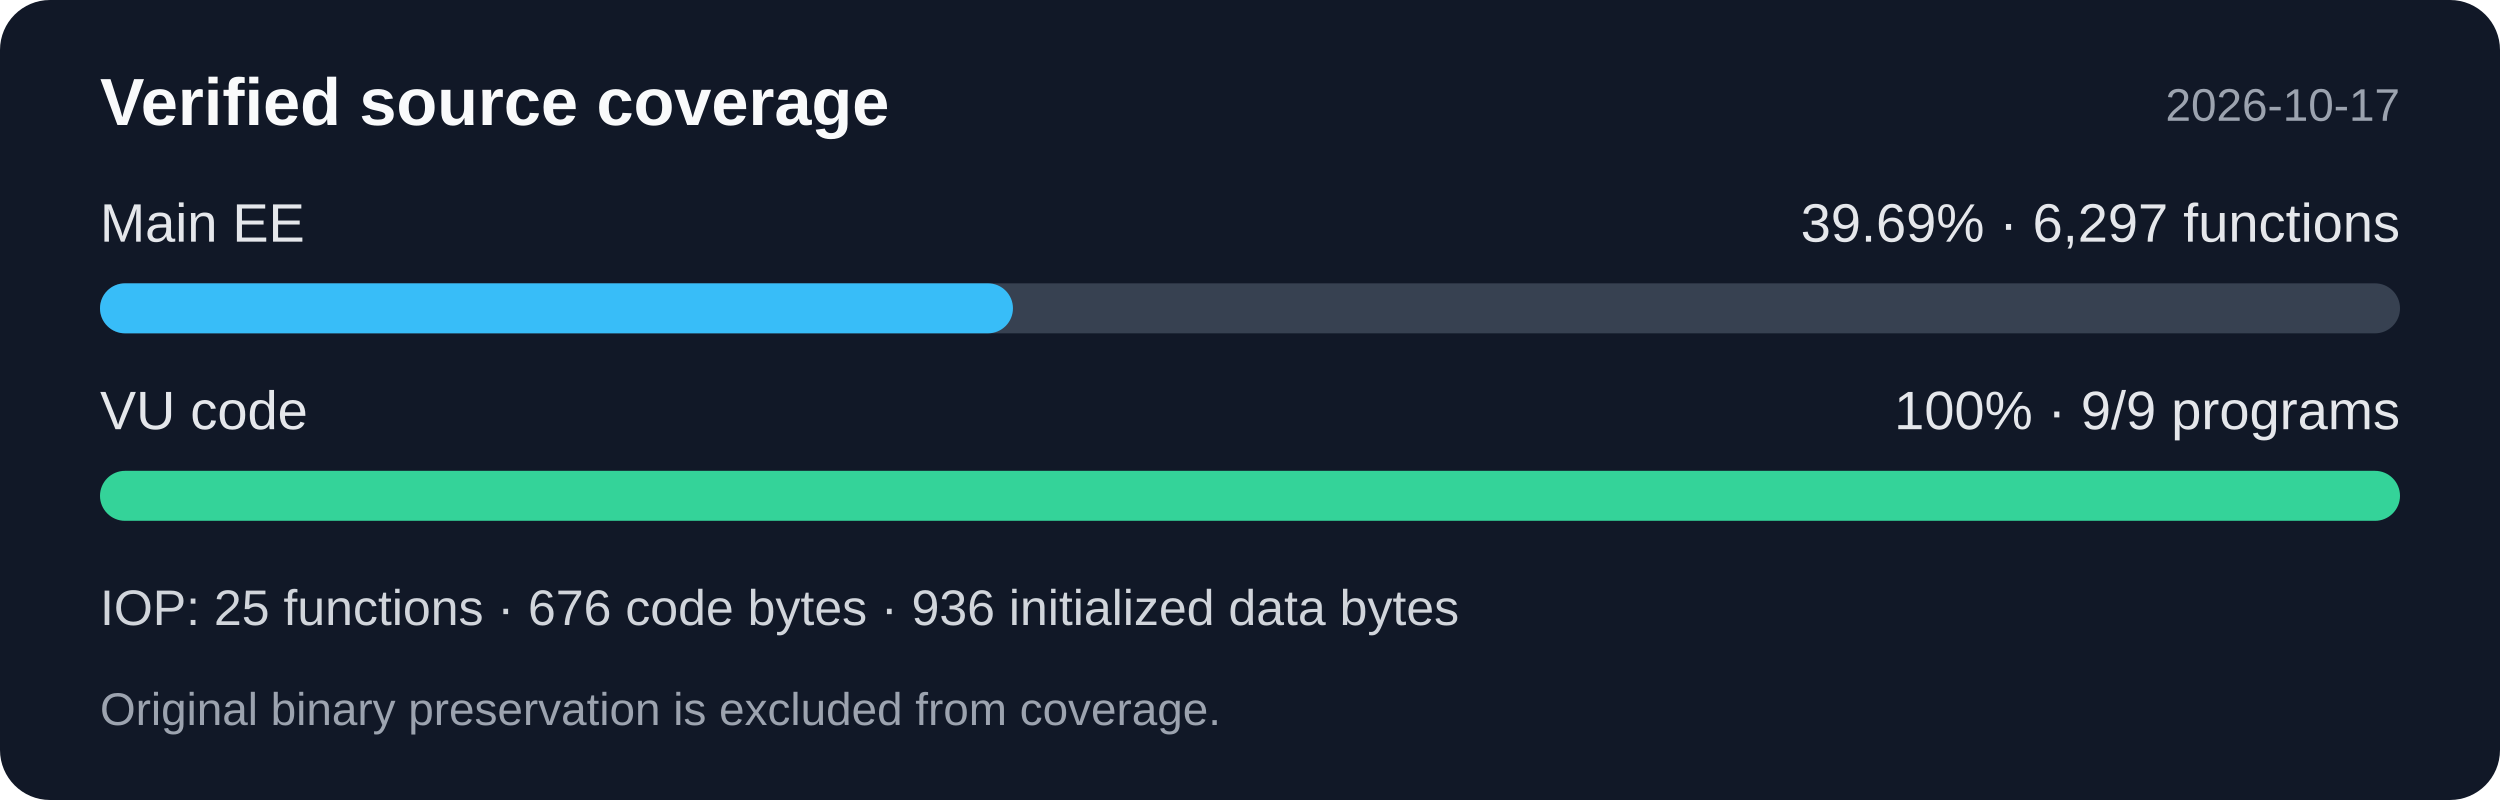
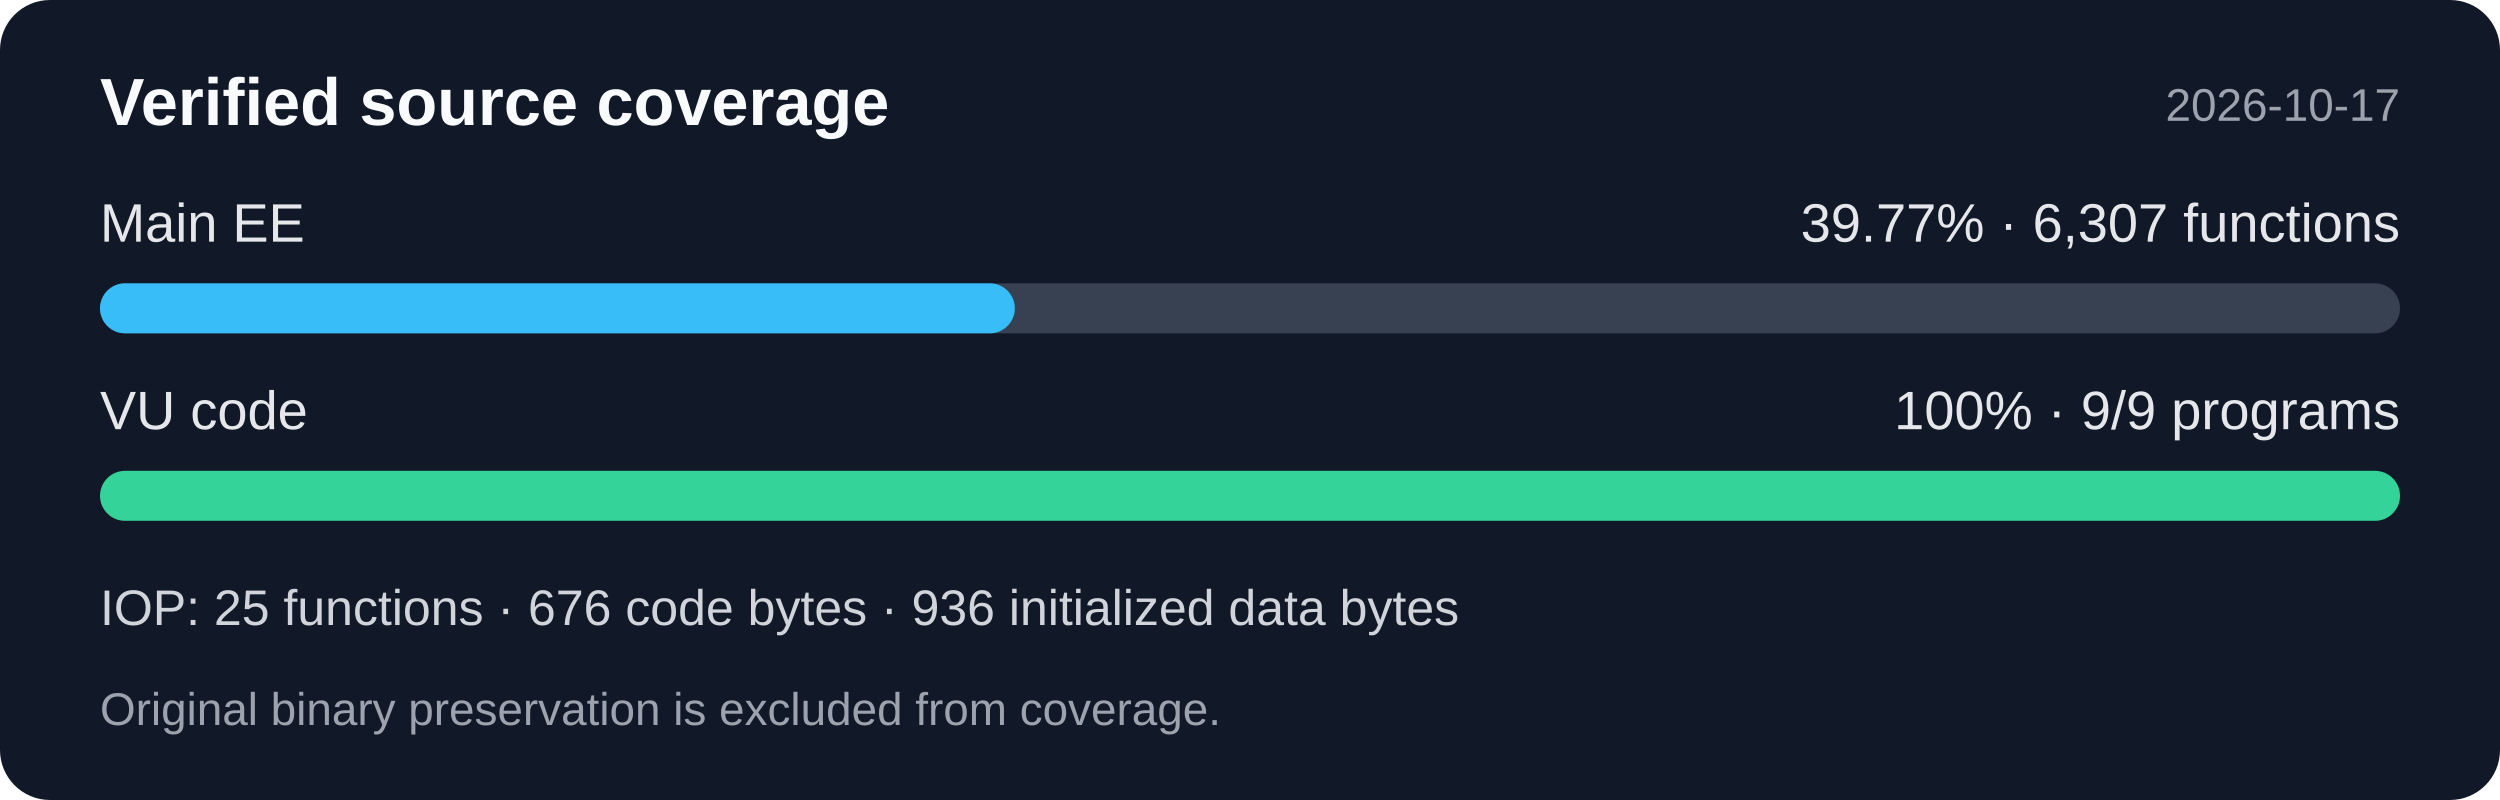
<svg xmlns="http://www.w3.org/2000/svg" width="600" height="192" viewBox="0 0 600 192" role="img" aria-labelledby="title desc">
  <rect width="600" height="192" rx="12" fill="#111827" />
  <g font-family="Segoe UI,Arial,sans-serif">
    <text x="24" y="30" fill="#f9fafb" font-size="16" font-weight="600">Verified source coverage</text>
    <text x="576" y="29" fill="#9ca3af" font-size="11" text-anchor="end">2026-10-17</text>
    <text x="24" y="58" fill="#e5e7eb" font-size="13">Main EE</text>
-     <text x="576" y="58" fill="#e5e7eb" font-size="13" text-anchor="end">39.69% · 6,297 functions</text>
+     <text x="576" y="58" fill="#e5e7eb" font-size="13" text-anchor="end">39.77% · 6,307 functions</text>
    <rect x="24" y="68" width="552" height="12" rx="6" fill="#374151" />
-     <rect x="24" y="68" width="219.112" height="12" rx="6" fill="#38bdf8" />
+     <rect x="24" y="68" width="219.557" height="12" rx="6" fill="#38bdf8" />
    <text x="24" y="103" fill="#e5e7eb" font-size="13">VU code</text>
    <text x="576" y="103" fill="#e5e7eb" font-size="13" text-anchor="end">100% · 9/9 programs</text>
    <rect x="24" y="113" width="552" height="12" rx="6" fill="#34d399" />
    <text x="24" y="150" fill="#d1d5db" font-size="12">IOP: 25 functions · 676 code bytes · 936 initialized data bytes</text>
    <text x="24" y="174" fill="#9ca3af" font-size="11">Original binary preservation is excluded from coverage.</text>
  </g>
</svg>
